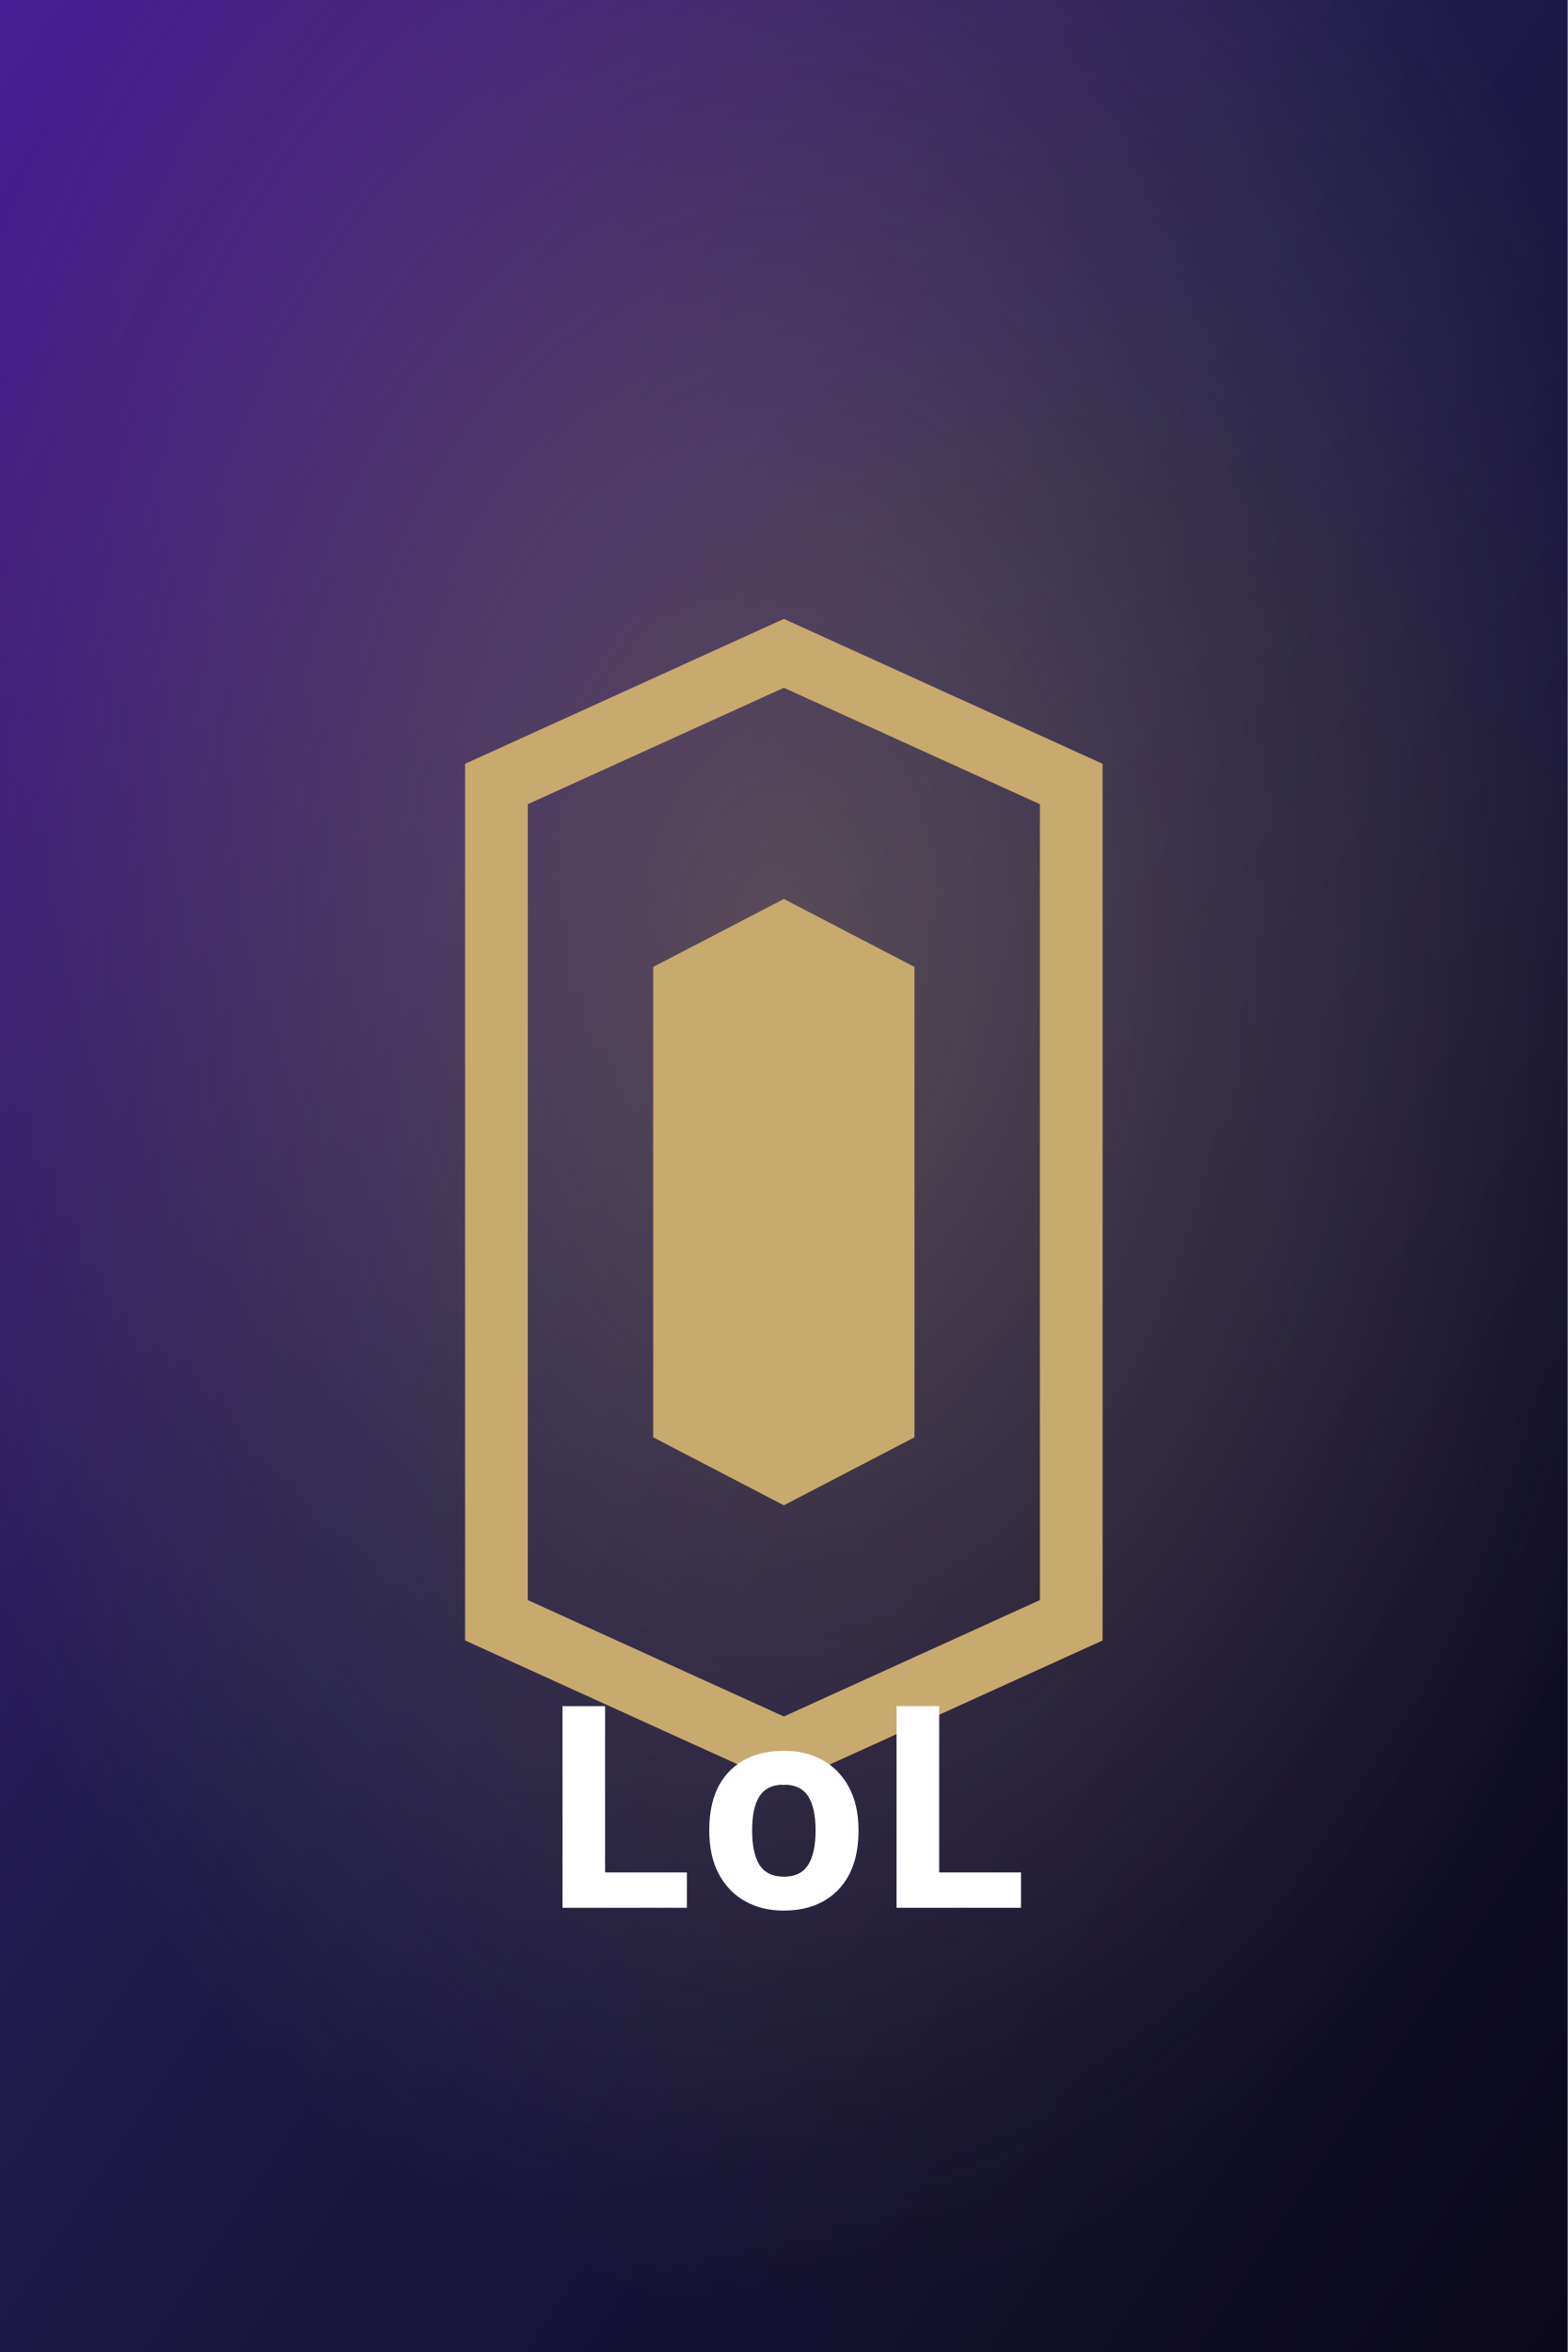
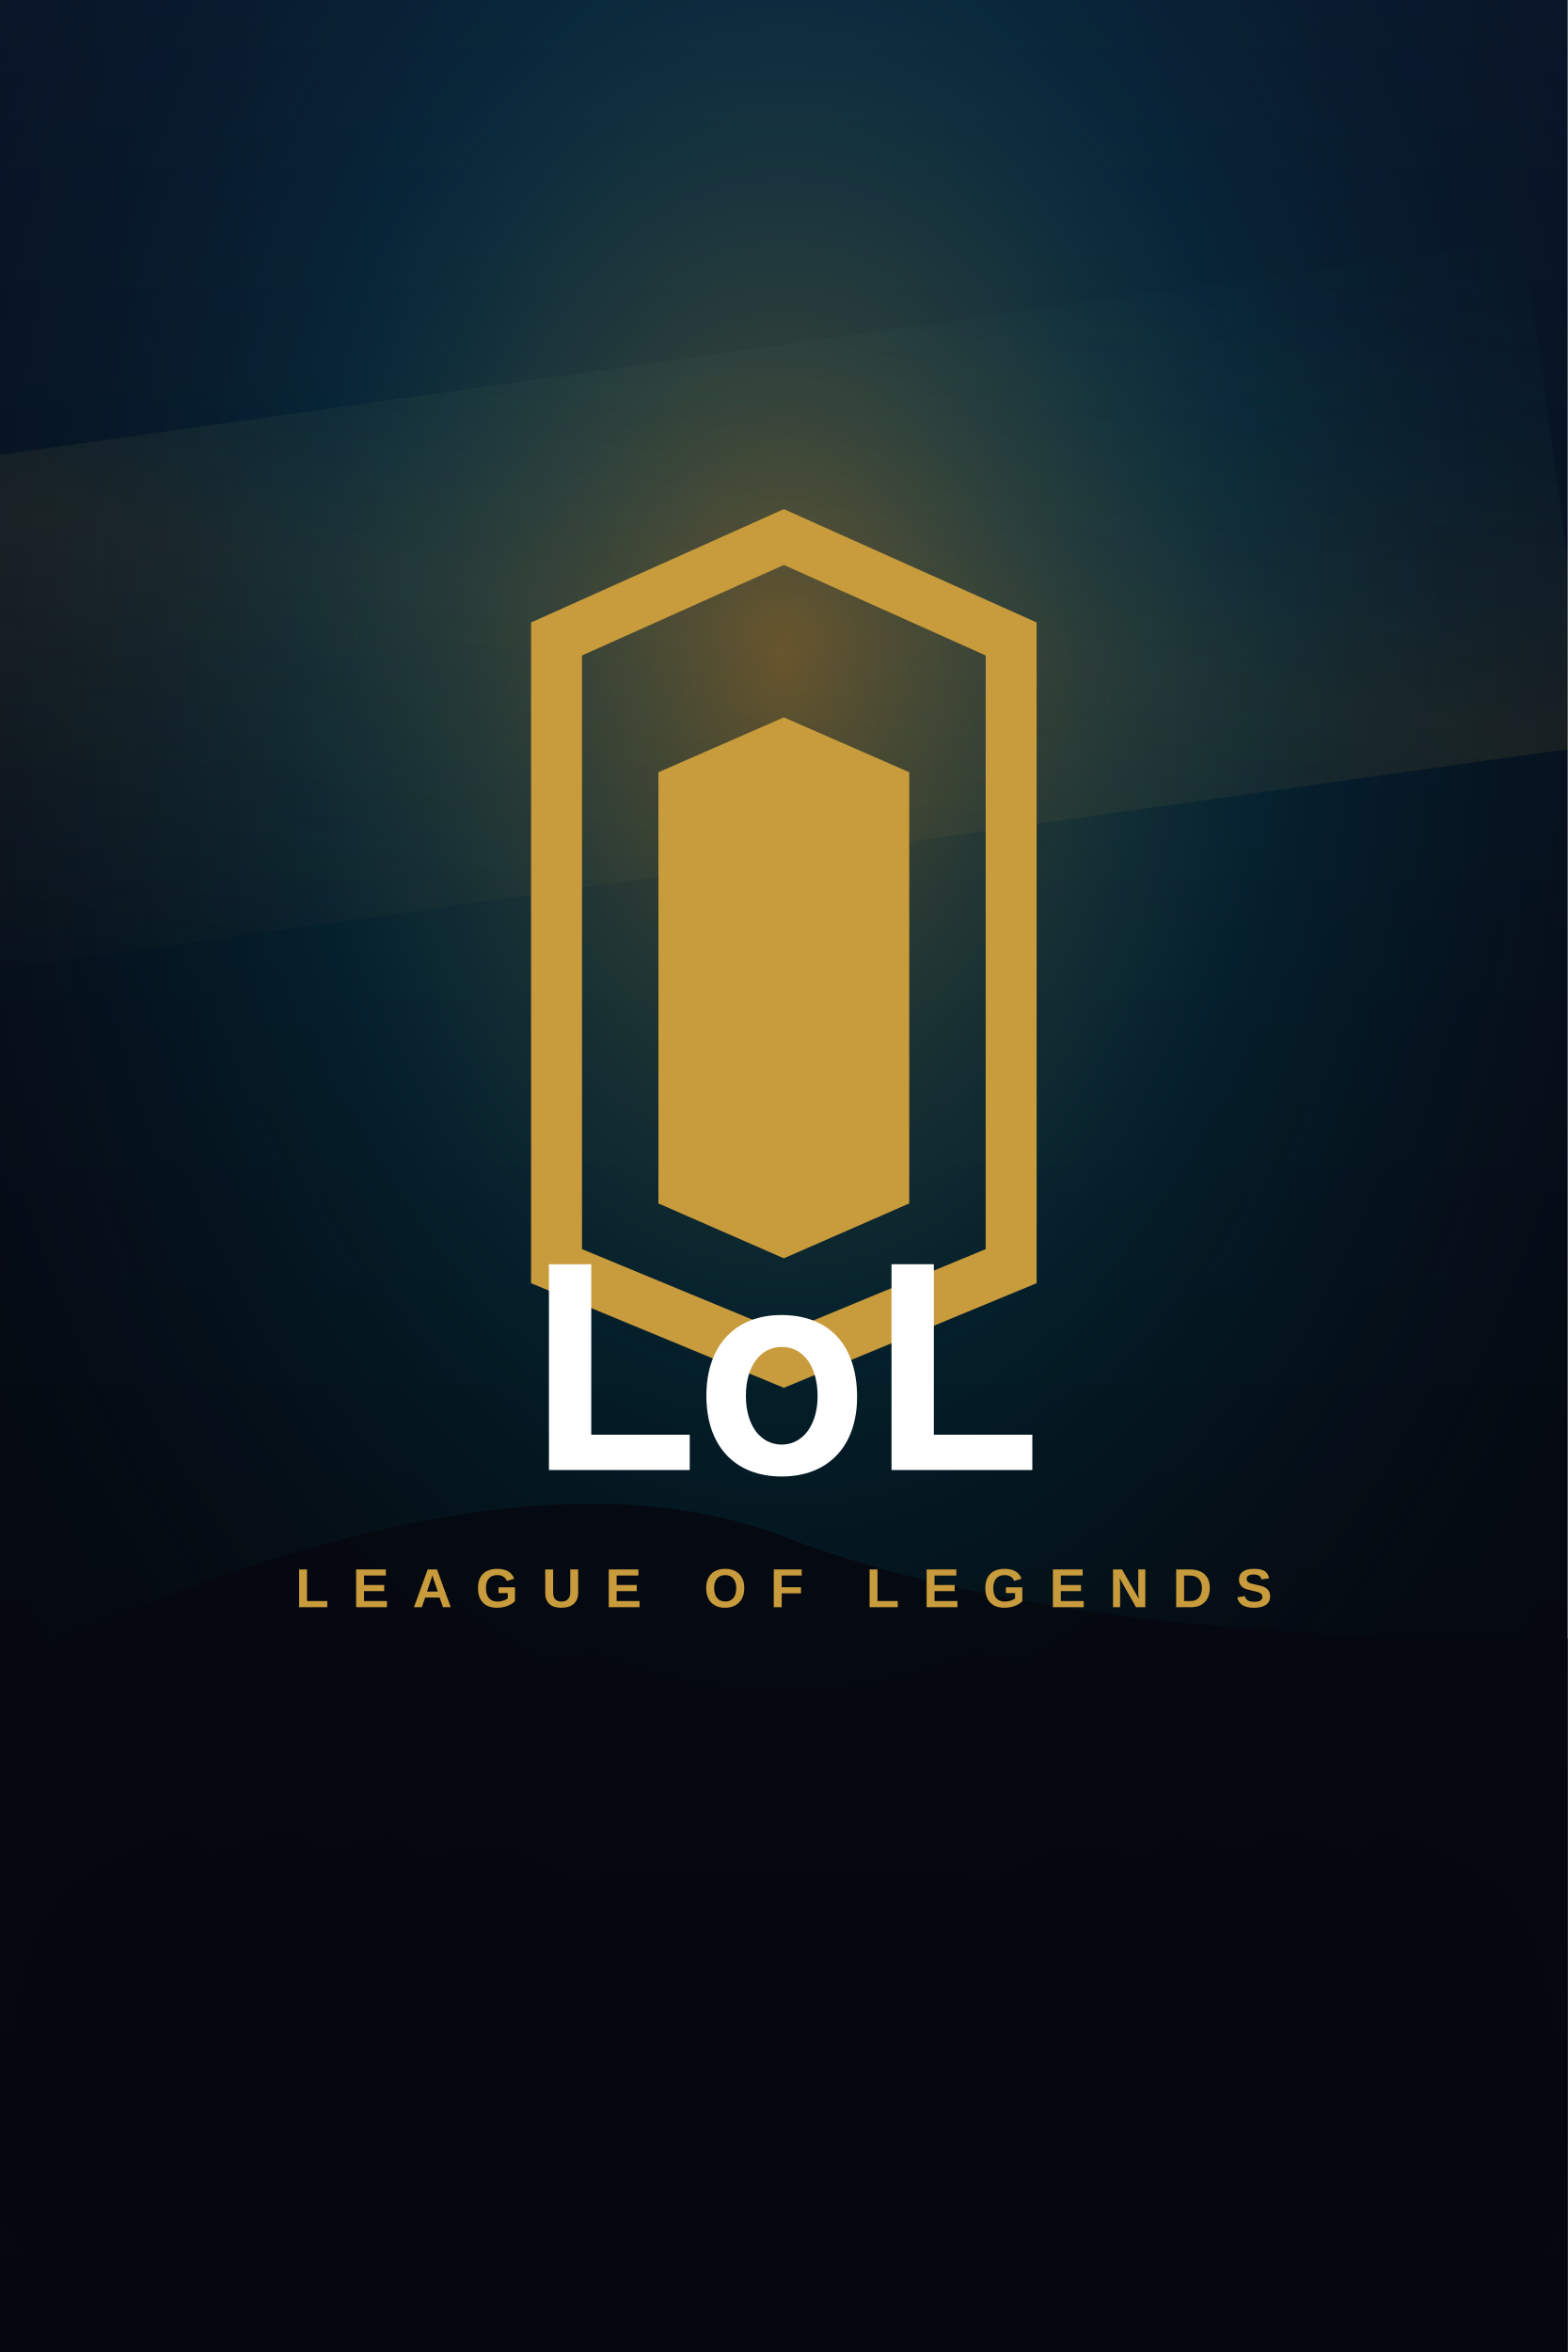
- <svg xmlns="http://www.w3.org/2000/svg" viewBox="0 0 300 450" role="img" aria-label="League of Legends">
+ <svg xmlns="http://www.w3.org/2000/svg" viewBox="0 0 400 600" role="img" aria-label="League of Legends">
  <defs>
-     <linearGradient id="bg" x1="0%" y1="0%" x2="100%" y2="100%">
-       <stop offset="0%" stop-color="#4c1d95" />
-       <stop offset="45%" stop-color="#1e1b4b" />
-       <stop offset="100%" stop-color="#0a0818" />
+     <linearGradient id="lol-sky" x1="0%" y1="0%" x2="0%" y2="100%">
+       <stop offset="0%" stop-color="#0a1428" />
+       <stop offset="45%" stop-color="#060b16" />
+       <stop offset="100%" stop-color="#030508" />
    </linearGradient>
-     <radialGradient id="glow" cx="50%" cy="40%" r="58%">
-       <stop offset="0%" stop-color="#c8aa6e" stop-opacity="0.34" />
-       <stop offset="100%" stop-color="#c8aa6e" stop-opacity="0" />
+     <radialGradient id="lol-glow" cx="50%" cy="28%" r="68%">
+       <stop offset="0%" stop-color="#c89b3c" stop-opacity="0.45" />
+       <stop offset="45%" stop-color="#0397ab" stop-opacity="0.15" />
+       <stop offset="100%" stop-color="#000000" stop-opacity="0" />
    </radialGradient>
+     <linearGradient id="lol-beam" x1="0%" y1="100%" x2="100%" y2="0%">
+       <stop offset="0%" stop-color="#c89b3c" stop-opacity="0" />
+       <stop offset="50%" stop-color="#c89b3c" stop-opacity="0.1" />
+       <stop offset="100%" stop-color="#0397ab" stop-opacity="0" />
+     </linearGradient>
+     <filter id="lol-blur" x="-20%" y="-20%" width="140%" height="140%">
+       <feGaussianBlur stdDeviation="18" />
+     </filter>
  </defs>
-   <rect width="300" height="450" fill="url(#bg)" />
-   <rect width="300" height="450" fill="url(#glow)" />
-   <path d="M95 310 V150 L150 125 L205 150 V310 L150 335 Z" fill="none" stroke="#c8aa6e" stroke-width="12" />
-   <path d="M125 275 V185 L150 172 L175 185 V275 L150 288 Z" fill="#c8aa6e" />
-   <text x="150" y="365" text-anchor="middle" fill="#ffffff" font-family="Arial Black, sans-serif" font-size="54" font-weight="900">LoL</text>
+   <rect width="400" height="600" fill="url(#lol-sky)" />
+   <rect width="400" height="600" fill="url(#lol-glow)" />
+   <rect x="-20" y="90" width="440" height="130" fill="url(#lol-beam)" transform="rotate(-8 200 300)" />
+   <ellipse cx="200" cy="525" rx="215" ry="78" fill="#000" opacity="0.52" filter="url(#lol-blur)" />
+   <path d="M0 425 Q130 365 200 392 T400 418 V600 H0 Z" fill="#050810" opacity="0.9" />
+   <g transform="translate(200 235)">
+     <path d="M-58 88 V-72 L0 -98 L58 -72 V88 L0 112 Z" fill="none" stroke="#c89b3c" stroke-width="13" />
+     <path d="M-32 72 V-38 L0 -52 L32 -38 V72 L0 86 Z" fill="#c89b3c" />
+   </g>
+   <text x="200" y="375" text-anchor="middle" fill="#ffffff" font-family="Arial Black, Helvetica, sans-serif" font-size="72" font-weight="900">LoL</text>
+   <text x="200" y="410" text-anchor="middle" fill="#c89b3c" font-family="Arial, Helvetica, sans-serif" font-size="14" font-weight="700" letter-spacing="6">LEAGUE OF LEGENDS</text>
</svg>
